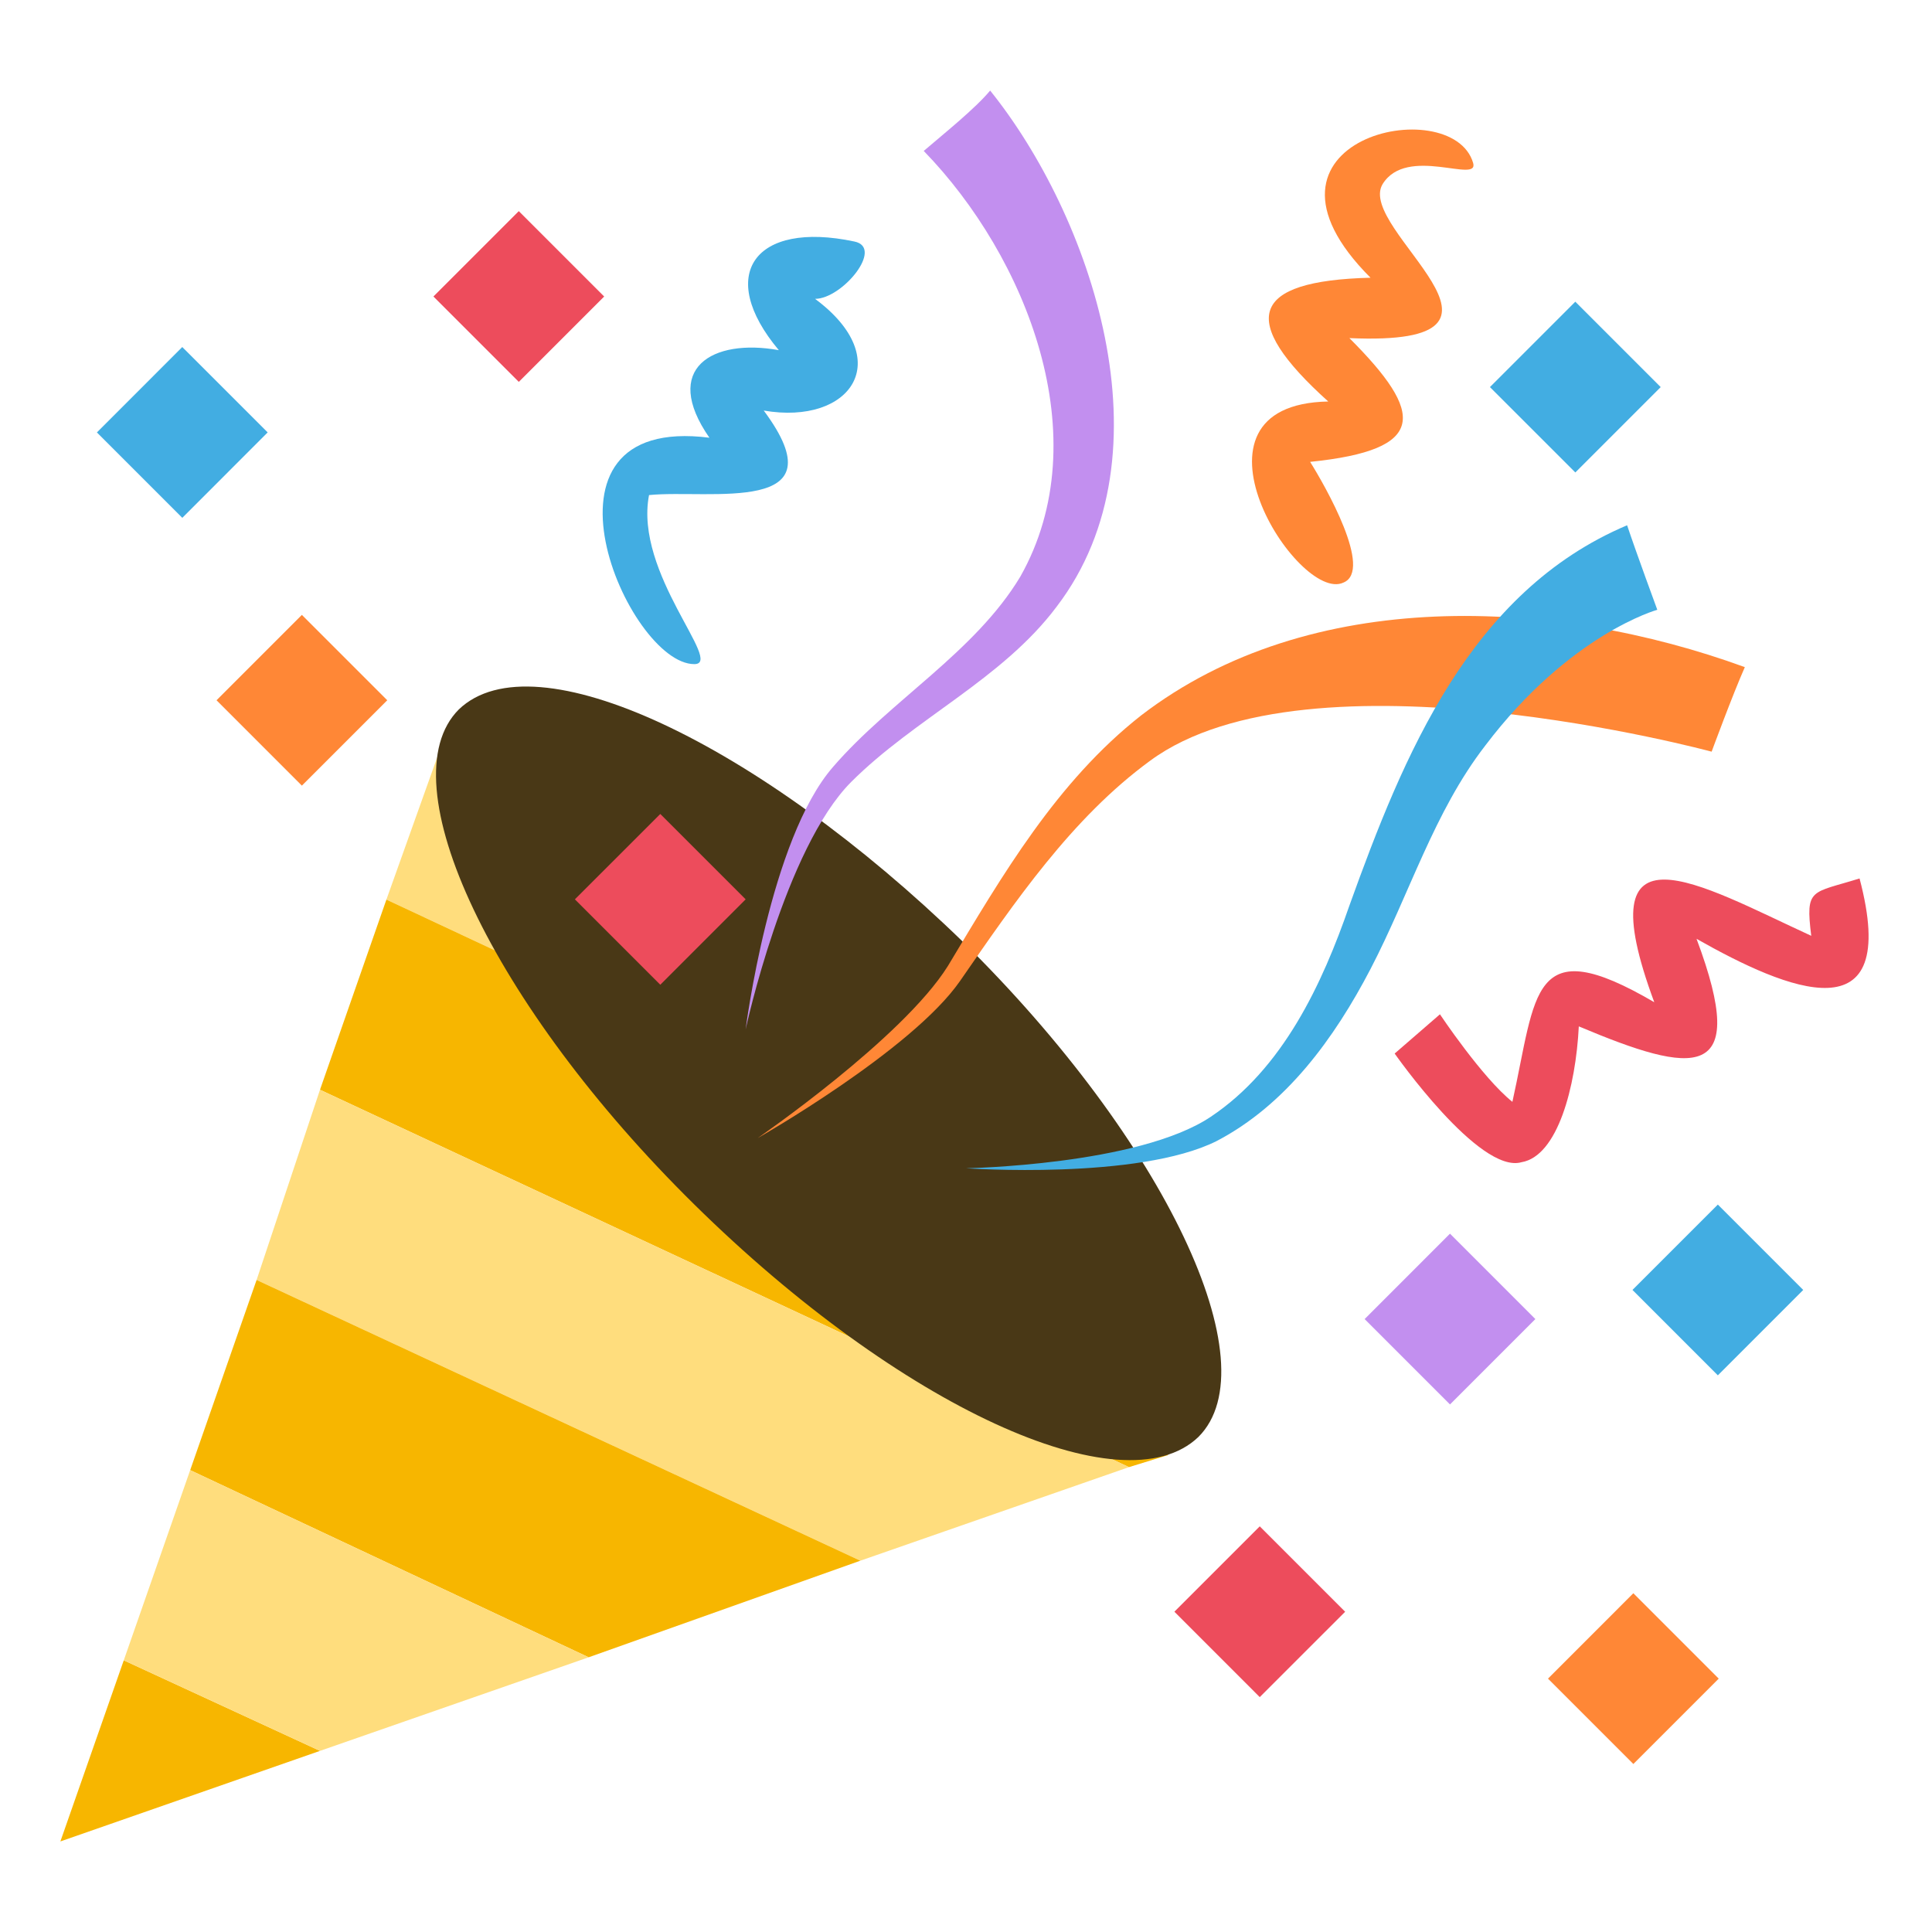
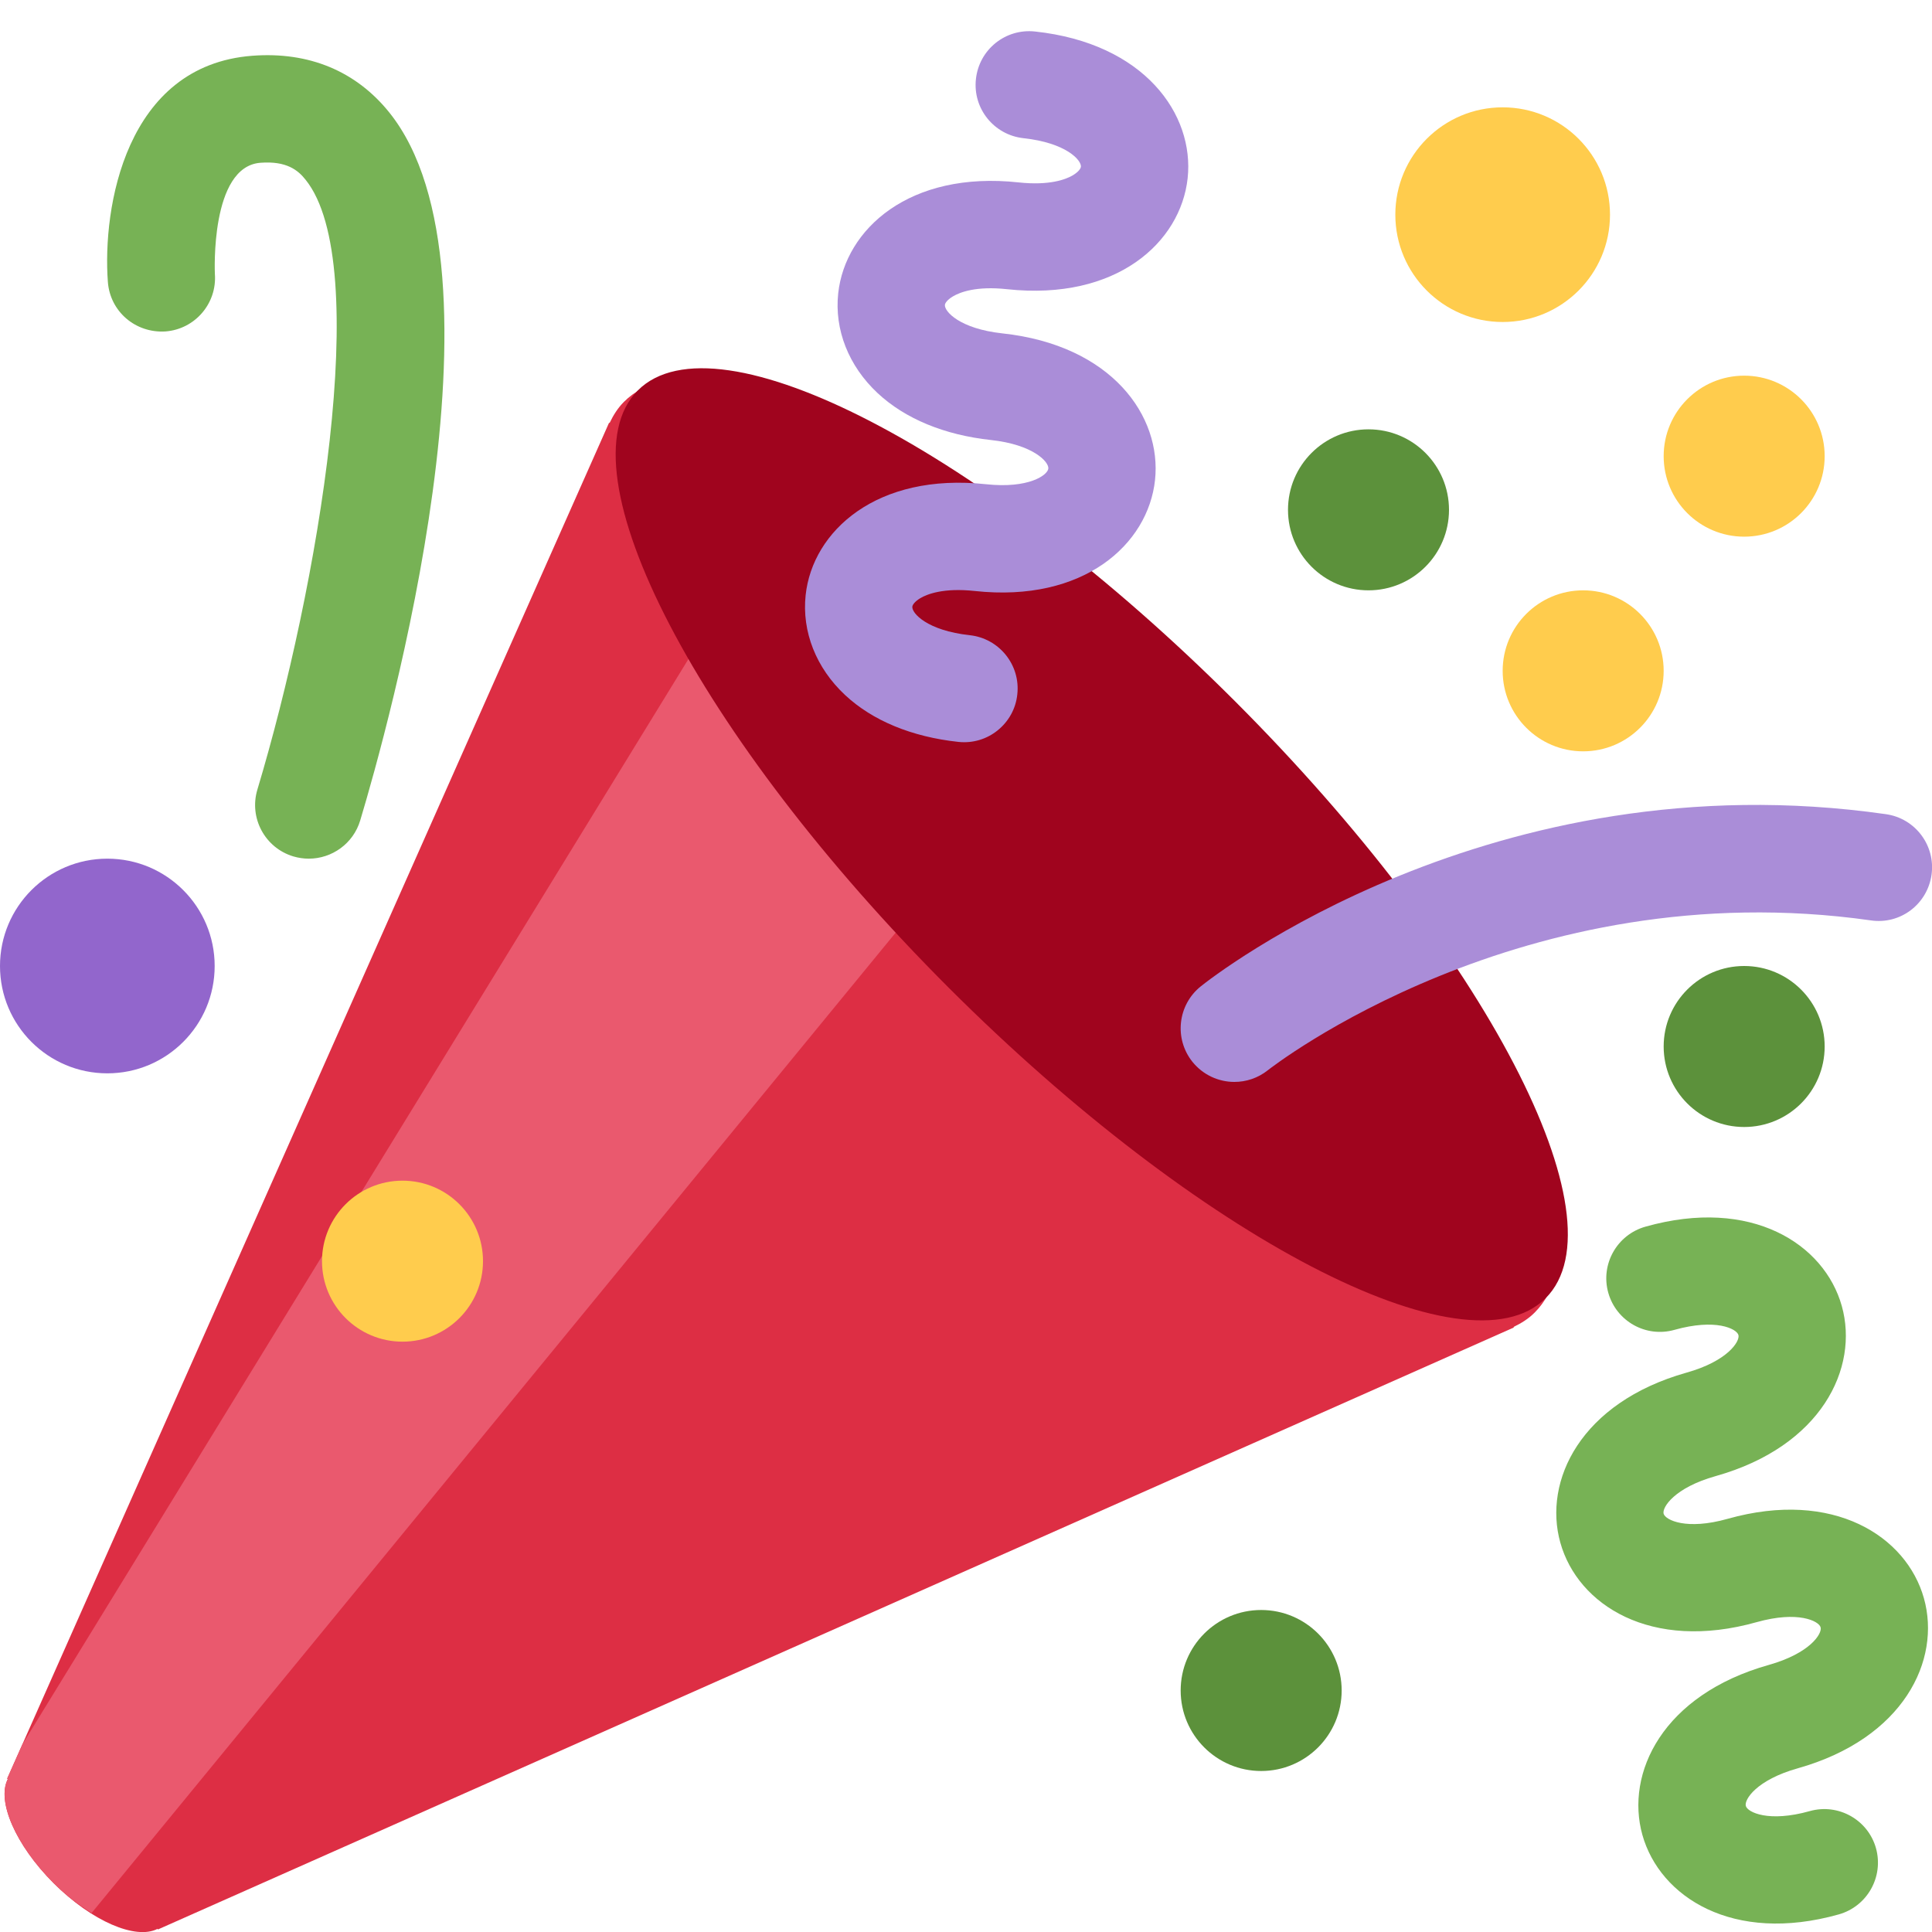
- <svg xmlns="http://www.w3.org/2000/svg" viewBox="0 0 64 64">
-   <path fill="#f7b600" d="M2 61l8.6-3-6.5-3z" />
-   <path fill="#ffdd7d" d="M26.9 36.4L14.8 24.2l-2 5.6z" />
-   <path fill="#f7b600" d="M12.8 29.8l-2.2 6.3 26.8 12.5 1.3-.4-11.8-11.8z" />
-   <path fill="#ffdd7d" d="M8.5 42.4l20 9.3 8.9-3.1-26.8-12.5z" />
-   <path fill="#f7b600" d="M6.3 48.7l13.2 6.2 9-3.2-20-9.3z" />
-   <path fill="#ffdd7d" d="M6.3 48.7L4.1 55l6.5 3 8.9-3.1z" />
-   <path fill="#493816" d="M31.9 31.2c6.7 6.6 10.2 14 7.8 16.4-2.5 2.4-9.9-1-16.7-7.7-6.7-6.6-10.2-14-7.8-16.4 2.5-2.4 9.9 1.1 16.7 7.7" />
-   <path fill="#42ade2" d="M23.5 14.5c-1.6-2.3.1-3.3 2.3-2.9-2.1-2.5-.8-4.3 2.5-3.6 1 .2-.4 1.9-1.3 1.9 2.7 2 1.2 4.2-1.7 3.7 2.6 3.5-1.8 2.6-3.8 2.8C21 19 24 22 23 22c-2.2 0-5.8-8.3.5-7.5" />
-   <path fill="#ff8736" d="M44.5 19.3c-1.5.7-5.7-5.9-.5-6-3-2.7-2.6-4 1.4-4.1-4.6-4.6 2.7-6.2 3.4-3.8.2.7-2.2-.6-3 .7-.9 1.5 5.6 5.4-1.1 5.1 2.5 2.5 2.6 3.7-1.3 4.1.5.8 2.1 3.6 1.1 4" />
-   <path fill="#ed4c5c" d="M46.2 34.9l1.5-1.3s1.4 2.1 2.4 2.9c.8-3.6.6-5.7 4.7-3.3-2.3-6.2 1.5-3.9 5.2-2.2-.2-1.6 0-1.4 1.6-1.9 1.4 5.3-2.4 3.7-5.4 2 1.8 4.8-.1 4.5-3.9 2.9-.1 2-.7 4.3-1.9 4.5-1.4.4-4.2-3.6-4.2-3.6" />
-   <path fill="#c28fef" d="M35 20.1c-1.8 2.4-4.7 3.7-6.8 5.8-2.2 2.2-3.5 8.2-3.5 8.2s.8-6.3 2.9-8.7c1.9-2.2 4.7-3.8 6.2-6.3 2.6-4.6.2-10.6-3.2-14.1.7-.6 1.7-1.4 2.2-2 3.3 4.1 6.1 12 2.2 17.1" />
-   <path fill="#ff8736" d="M38.1 25.2c-2.6 1.9-4.5 4.7-6.3 7.3-1.6 2.3-6.7 5.2-6.7 5.2s4.8-3.3 6.3-5.7c1.8-3 3.6-6.1 6.4-8.3 5.6-4.3 13.7-3.9 20-1.6-.4.9-1.1 2.8-1.1 2.8s-13.3-3.6-18.6.3" />
-   <g fill="#42ade2">
-     <path d="M49.2 24.7c-1.7 2.2-2.5 4.9-3.8 7.4-1.2 2.3-2.8 4.5-5.1 5.7-2.6 1.3-8.3.9-8.3.9s5.7-.1 8.1-1.7c2.4-1.6 3.7-4.4 4.6-7 1.8-5 4-10.4 9.2-12.6.3.9 1 2.8 1 2.8s-2.9.8-5.7 4.5M3.21 14.325l2.828-2.829 2.829 2.828-2.828 2.83z" />
-   </g>
-   <path fill="#ff8736" d="M7.173 23.197L10 20.369l2.828 2.828-2.828 2.828z" />
-   <path fill="#ed4c5c" d="M14.358 9.822l2.828-2.828 2.828 2.828-2.828 2.828z" />
-   <path fill="#c28fef" d="M45.205 43.696l2.828-2.829 2.828 2.829-2.828 2.828z" />
-   <path fill="#ed4c5c" d="M38.903 53.39l2.828-2.828 2.829 2.829-2.829 2.828z" />
-   <path fill="#ff8736" d="M51.279 55.607l2.828-2.829 2.828 2.829-2.828 2.828z" />
-   <g fill="#42ade2">
-     <path d="M54.078 42.731l2.828-2.828 2.828 2.828-2.828 2.829zM49.356 12.823l2.828-2.829 2.829 2.829-2.828 2.828z" />
-   </g>
-   <path fill="#ed4c5c" d="M19.044 29.792l2.829-2.828 2.828 2.828-2.828 2.829z" />
+ <svg xmlns="http://www.w3.org/2000/svg" viewBox="0 0 36 36">
+   <path fill="#DD2E44" d="M11.626 7.488c-.112.112-.197.247-.268.395l-.008-.008L.134 33.141l.011.011c-.208.403.14 1.223.853 1.937.713.713 1.533 1.061 1.936.853l.01.01L28.21 24.735l-.008-.009c.147-.07.282-.155.395-.269 1.562-1.562-.971-6.627-5.656-11.313-4.687-4.686-9.752-7.218-11.315-5.656z" />
+   <path fill="#EA596E" d="M13 12L.416 32.506l-.282.635.011.011c-.208.403.14 1.223.853 1.937.232.232.473.408.709.557L17 17l-4-5z" />
+   <path fill="#A0041E" d="M23.012 13.066c4.67 4.672 7.263 9.652 5.789 11.124-1.473 1.474-6.453-1.118-11.126-5.788-4.671-4.672-7.263-9.654-5.79-11.127 1.474-1.473 6.454 1.119 11.127 5.791z" />
+   <path fill="#AA8DD8" d="M18.59 13.609c-.199.161-.459.245-.734.215-.868-.094-1.598-.396-2.109-.873-.541-.505-.808-1.183-.735-1.862.128-1.192 1.324-2.286 3.363-2.066.793.085 1.147-.17 1.159-.292.014-.121-.277-.446-1.07-.532-.868-.094-1.598-.396-2.11-.873-.541-.505-.809-1.183-.735-1.862.13-1.192 1.325-2.286 3.362-2.065.578.062.883-.057 1.012-.134.103-.063.144-.123.148-.158.012-.121-.275-.446-1.07-.532-.549-.06-.947-.552-.886-1.102.059-.549.55-.946 1.101-.886 2.037.219 2.973 1.542 2.844 2.735-.13 1.194-1.325 2.286-3.364 2.067-.578-.063-.88.057-1.01.134-.103.062-.145.123-.149.157-.013.122.276.446 1.071.532 2.037.22 2.973 1.542 2.844 2.735-.129 1.192-1.324 2.286-3.362 2.065-.578-.062-.882.058-1.012.134-.104.064-.144.124-.148.158-.013.121.276.446 1.07.532.548.06.947.553.886 1.102-.028.274-.167.511-.366.671z" />
+   <path fill="#77B255" d="M30.661 22.857c1.973-.557 3.334.323 3.658 1.478.324 1.154-.378 2.615-2.35 3.17-.77.216-1.001.584-.97.701.034.118.425.312 1.193.095 1.972-.555 3.333.325 3.657 1.479.326 1.155-.378 2.614-2.351 3.17-.769.216-1.001.585-.967.702.033.117.423.311 1.192.095.53-.149 1.084.16 1.233.691.148.532-.161 1.084-.693 1.234-1.971.555-3.333-.323-3.659-1.479-.324-1.154.379-2.613 2.353-3.169.77-.217 1.001-.584.967-.702-.032-.117-.422-.312-1.19-.096-1.974.556-3.334-.322-3.659-1.479-.325-1.154.378-2.613 2.351-3.17.768-.215.999-.585.967-.701-.034-.118-.423-.312-1.192-.096-.532.15-1.083-.16-1.233-.691-.149-.53.161-1.082.693-1.232z" />
+   <path fill="#AA8DD8" d="M23.001 20.16c-.294 0-.584-.129-.782-.375-.345-.432-.274-1.061.156-1.406.218-.175 5.418-4.259 12.767-3.208.547.078.927.584.849 1.131-.078.546-.58.93-1.132.848-6.493-.922-11.187 2.754-11.233 2.791-.186.148-.406.219-.625.219z" />
+   <path fill="#77B255" d="M5.754 16c-.095 0-.192-.014-.288-.042-.529-.159-.829-.716-.67-1.245 1.133-3.773 2.16-9.794.898-11.364-.141-.178-.354-.353-.842-.316-.938.072-.849 2.051-.848 2.071.042.551-.372 1.031-.922 1.072-.559.034-1.031-.372-1.072-.923-.103-1.379.326-4.035 2.692-4.214 1.056-.08 1.933.287 2.552 1.057 2.371 2.951-.036 11.506-.542 13.192-.13.433-.528.712-.958.712z" />
+   <circle fill="#5C913B" cx="25.5" cy="9.5" r="1.5" />
+   <circle fill="#9266CC" cx="2" cy="18" r="2" />
+   <circle fill="#5C913B" cx="32.5" cy="19.5" r="1.5" />
+   <circle fill="#5C913B" cx="23.5" cy="31.5" r="1.5" />
+   <circle fill="#FFCC4D" cx="28" cy="4" r="2" />
+   <circle fill="#FFCC4D" cx="32.5" cy="8.5" r="1.5" />
+   <circle fill="#FFCC4D" cx="29.5" cy="12.5" r="1.5" />
+   <circle fill="#FFCC4D" cx="7.5" cy="23.5" r="1.5" />
</svg>
